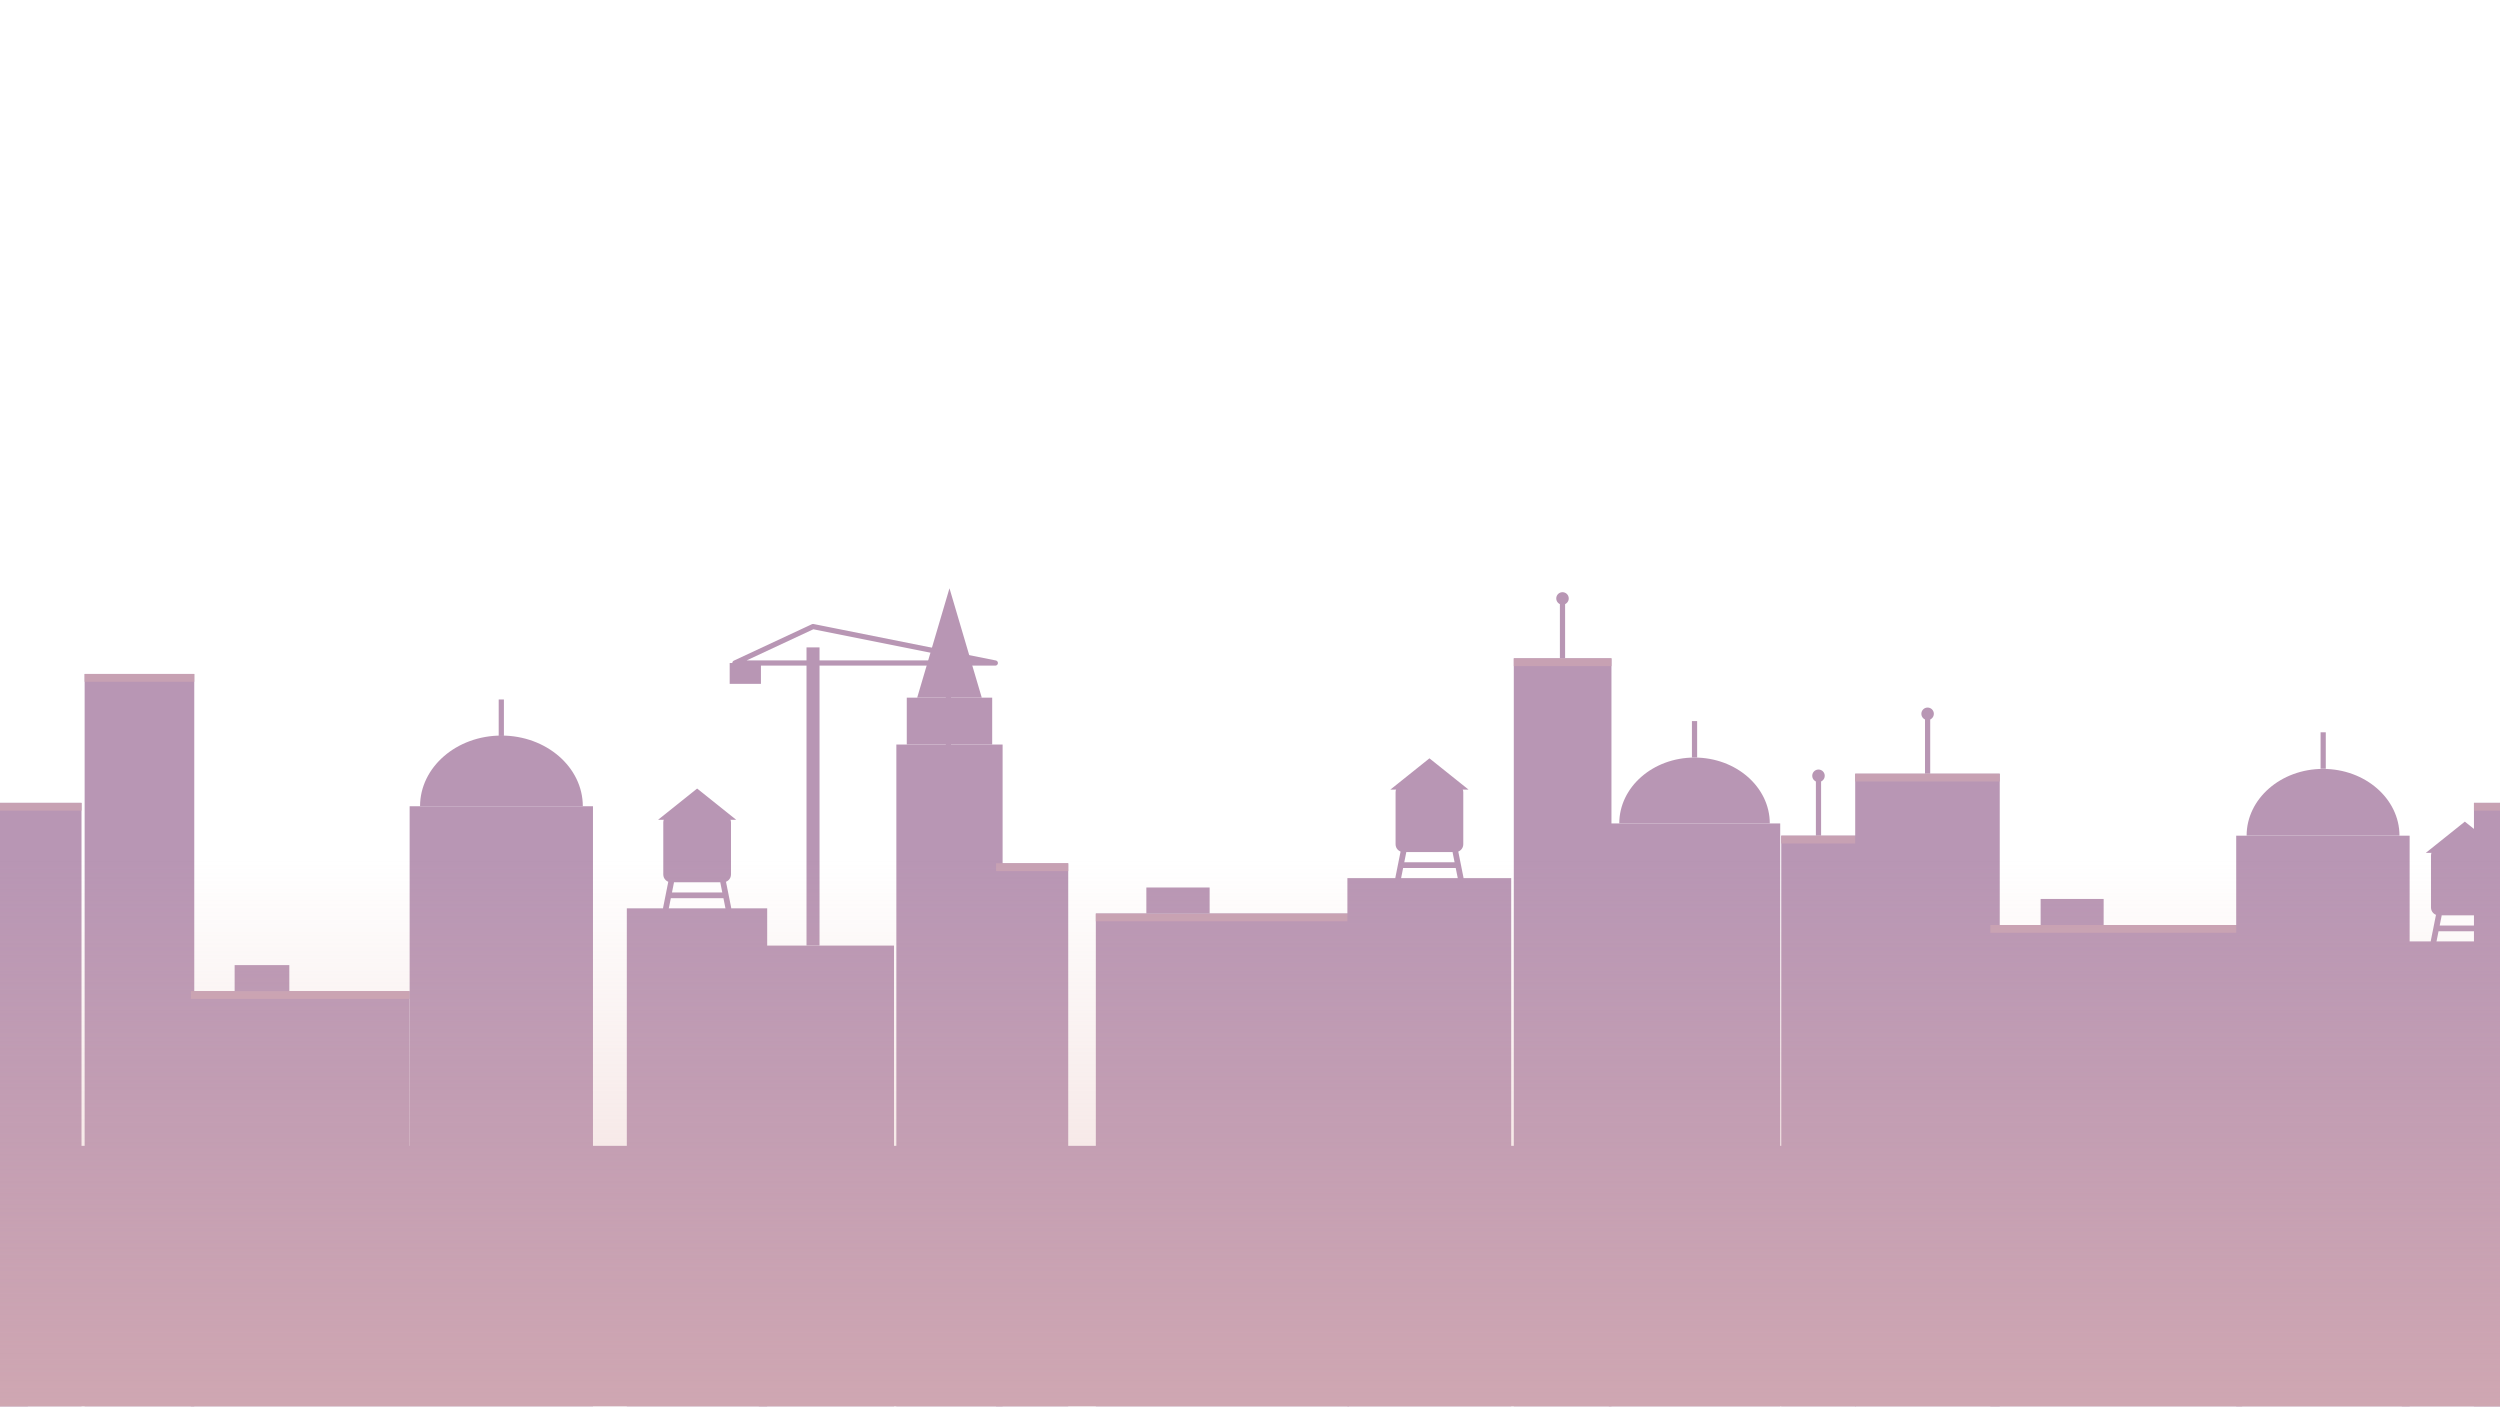
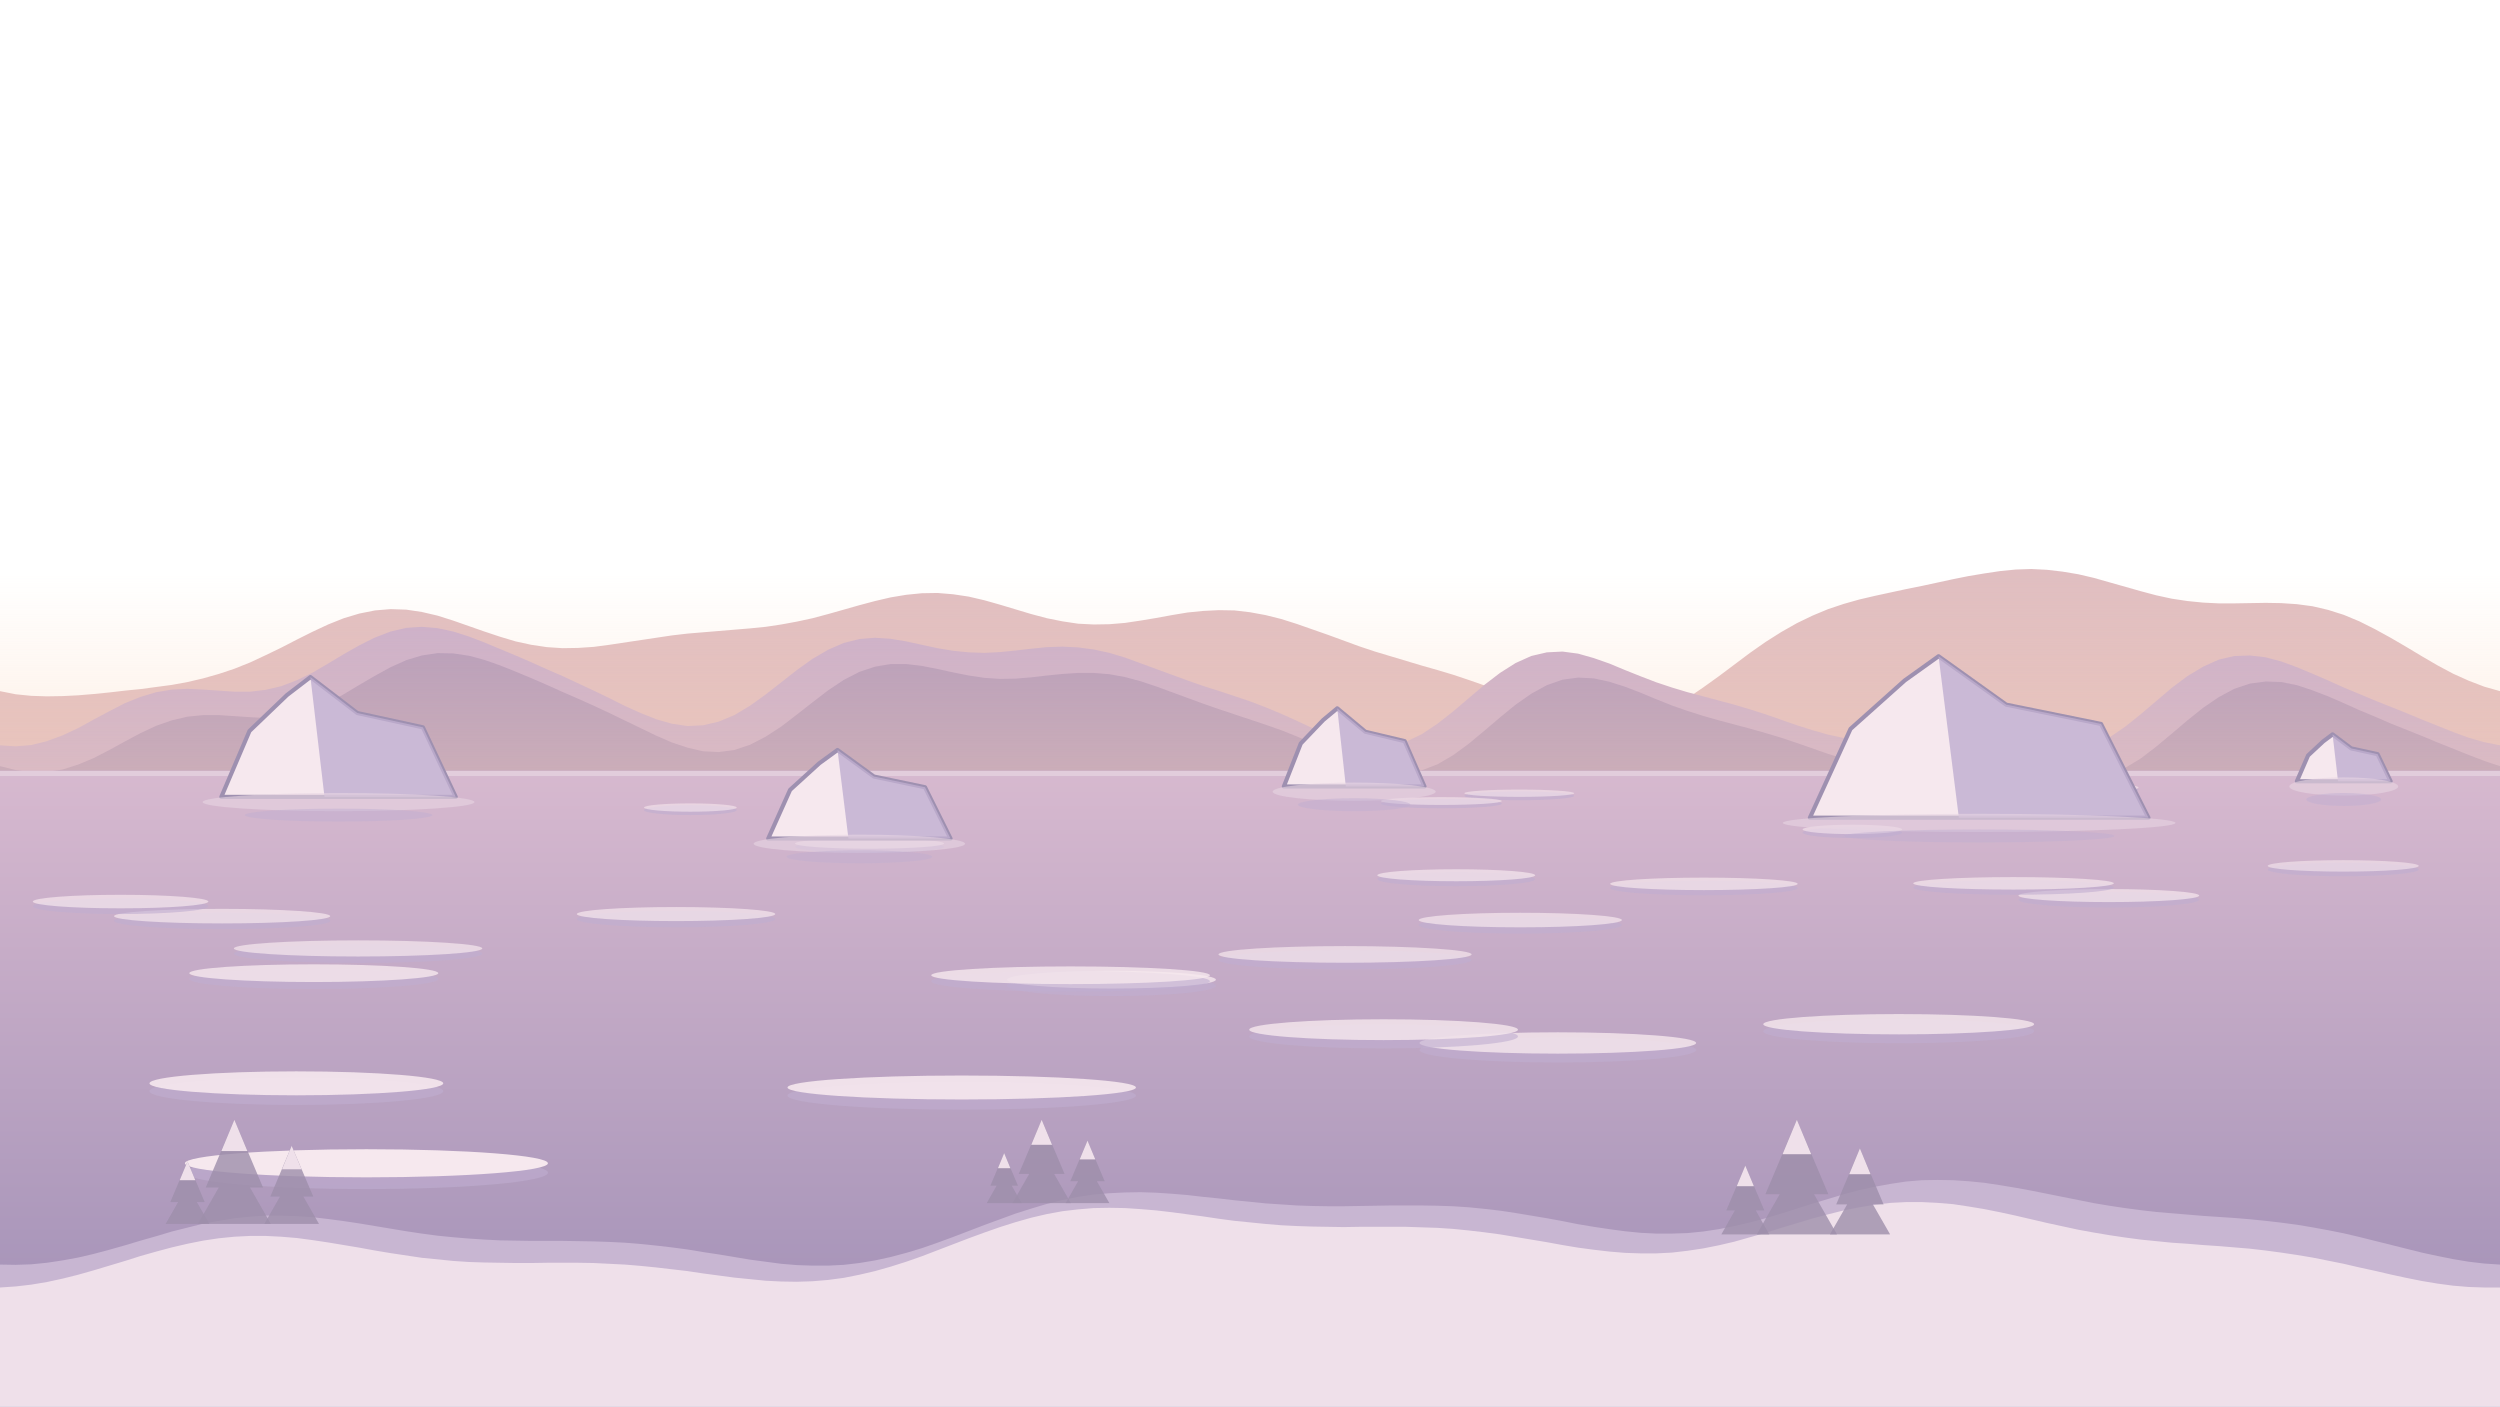
<svg xmlns="http://www.w3.org/2000/svg" width="960" height="540" viewBox="0 0 960 540">
  <defs>
-     <linearGradient id="fh" x1="0" y1="330" x2="0" y2="540" gradientUnits="userSpaceOnUse">
-       <stop offset="0" stop-color="#e2b4b0" stop-opacity="0" />
-       <stop offset="1" stop-color="#e2b4b0" stop-opacity="0.55" />
+     <linearGradient id="sea" x1="0" y1="296" x2="0" y2="540" gradientUnits="userSpaceOnUse">
+       <stop offset="0" stop-color="#d7b9cf" />
+       <stop offset="1" stop-color="#9c8cb4" />
+     </linearGradient>
+     <linearGradient id="hz" x1="0" y1="220" x2="0" y2="296" gradientUnits="userSpaceOnUse">
+       <stop offset="0" stop-color="#fbd2b4" stop-opacity="0" />
+       <stop offset="1" stop-color="#fbd2b4" stop-opacity="0.35" />
    </linearGradient>
  </defs>
-   <rect x="-10" y="308.3" width="41.3" height="231.7" fill="#b896b4" />
-   <rect x="-10" y="308.3" width="41.3" height="3" fill="#c7a1b3" />
-   <g transform="translate(960 0)">
-     <rect x="-10" y="308.3" width="41.3" height="231.7" fill="#b896b4" />
-     <rect x="-10" y="308.3" width="41.3" height="3" fill="#c7a1b3" />
-   </g>
-   <rect x="32.5" y="258.8" width="42.1" height="281.2" fill="#b896b4" />
-   <rect x="32.5" y="258.8" width="42.1" height="3" fill="#c7a1b3" />
-   <rect x="73.3" y="380.6" width="84" height="159.4" fill="#b896b4" />
-   <rect x="73.3" y="380.6" width="84" height="3" fill="#c7a1b3" />
-   <rect x="90.1" y="370.6" width="21" height="10" fill="#b896b4" />
-   <rect x="157.3" y="309.6" width="70.4" height="230.4" fill="#b896b4" />
-   <path d="M161.3 309.6A31.2 27.1 0 0 1 223.8 309.6Z" fill="#b896b4" />
-   <rect x="191.5" y="268.6" width="2" height="14" fill="#b896b4" />
-   <rect x="240.7" y="348.8" width="53.9" height="191.2" fill="#b896b4" />
-   <rect x="254.7" y="312.8" width="26" height="26" fill="#b896b4" rx="3" />
-   <path d="M252.7 314.8L267.7 302.8L282.7 314.8Z" fill="#b896b4" />
-   <path d="M257.7 338.8L255.7 348.8M277.7 338.8L279.7 348.8M256.7 343.8L278.7 343.8" fill="none" stroke="#b896b4" stroke-width="2.2" stroke-linecap="round" stroke-linejoin="round" />
-   <rect x="291.4" y="363.1" width="51.9" height="176.9" fill="#b896b4" />
-   <rect x="309.7" y="248.6" width="5" height="114.5" fill="#b896b4" />
-   <path d="M282.2 254.6L382.2 254.6M312.2 240.6L282.2 254.6M312.2 240.6L382.2 254.6M364.2 254.6L364.2 288.6" fill="none" stroke="#b896b4" stroke-width="2" stroke-linecap="round" stroke-linejoin="round" />
-   <rect x="280.2" y="254.6" width="12" height="8" fill="#b896b4" />
-   <rect x="344.2" y="285.9" width="40.8" height="254.1" fill="#b896b4" />
-   <rect x="348.2" y="267.9" width="32.8" height="18" fill="#b896b4" />
-   <path d="M352.2 267.9L364.6 225.9L377 267.9Z" fill="#b896b4" />
-   <rect x="382.5" y="331.5" width="27.7" height="208.5" fill="#b896b4" />
-   <rect x="382.5" y="331.5" width="27.7" height="3" fill="#c7a1b3" />
-   <rect x="420.8" y="350.8" width="97.2" height="189.2" fill="#b896b4" />
-   <rect x="420.8" y="350.8" width="97.2" height="3" fill="#c7a1b3" />
-   <rect x="440.2" y="340.8" width="24.3" height="10" fill="#b896b4" />
-   <rect x="517.4" y="337.2" width="62.9" height="202.8" fill="#b896b4" />
-   <rect x="535.9" y="301.2" width="26" height="26" fill="#b896b4" rx="3" />
-   <path d="M533.9 303.2L548.9 291.2L563.9 303.2Z" fill="#b896b4" />
-   <path d="M538.9 327.2L536.9 337.2M558.9 327.2L560.9 337.2M537.9 332.2L559.9 332.2" fill="none" stroke="#b896b4" stroke-width="2.2" stroke-linecap="round" stroke-linejoin="round" />
-   <rect x="581.3" y="252.8" width="37.5" height="287.2" fill="#b896b4" />
-   <rect x="599" y="230.8" width="2" height="22" fill="#b896b4" />
-   <circle cx="600" cy="229.8" r="2.4" fill="#b896b4" />
-   <rect x="581.3" y="252.8" width="37.5" height="3" fill="#c7a1b3" />
-   <rect x="617.8" y="316.2" width="65.8" height="223.8" fill="#b896b4" />
-   <path d="M621.8 316.2A28.9 25.3 0 0 1 679.6 316.2Z" fill="#b896b4" />
-   <rect x="649.7" y="276.9" width="2" height="14" fill="#b896b4" />
-   <rect x="684" y="320.9" width="28.7" height="219.1" fill="#b896b4" />
-   <rect x="697.3" y="298.9" width="2" height="22" fill="#b896b4" />
-   <circle cx="698.3" cy="297.9" r="2.4" fill="#b896b4" />
-   <rect x="684" y="320.9" width="28.7" height="3" fill="#c7a1b3" />
-   <rect x="712.4" y="297.1" width="55.5" height="242.9" fill="#b896b4" />
-   <rect x="739.2" y="275.1" width="2" height="22" fill="#b896b4" />
-   <circle cx="740.2" cy="274.1" r="2.4" fill="#b896b4" />
-   <rect x="712.4" y="297.1" width="55.5" height="3" fill="#c7a1b3" />
-   <rect x="764.3" y="355.2" width="96.7" height="184.8" fill="#b896b4" />
-   <rect x="764.3" y="355.2" width="96.7" height="3" fill="#c7a1b3" />
-   <rect x="783.6" y="345.2" width="24.2" height="10" fill="#b896b4" />
-   <rect x="858.7" y="320.9" width="66.6" height="219.1" fill="#b896b4" />
-   <path d="M862.7 320.9A29.3 25.6 0 0 1 921.4 320.9Z" fill="#b896b4" />
-   <rect x="891.1" y="281.2" width="2" height="14" fill="#b896b4" />
-   <rect x="922.3" y="361.5" width="48.4" height="178.5" fill="#b896b4" />
-   <rect x="933.5" y="325.5" width="26" height="26" fill="#b896b4" rx="3" />
-   <path d="M931.5 327.5L946.5 315.5L961.5 327.5Z" fill="#b896b4" />
-   <path d="M936.5 351.5L934.5 361.5M956.5 351.5L958.5 361.5M935.5 356.5L957.5 356.5" fill="none" stroke="#b896b4" stroke-width="2.2" stroke-linecap="round" stroke-linejoin="round" />
-   <g transform="translate(-960 0)">
-     <rect x="922.3" y="361.5" width="48.4" height="178.5" fill="#b896b4" />
-     <rect x="933.5" y="325.5" width="26" height="26" fill="#b896b4" rx="3" />
-     <path d="M931.5 327.5L946.5 315.5L961.5 327.5Z" fill="#b896b4" />
-     <path d="M936.5 351.5L934.5 361.5M956.5 351.5L958.5 361.5M935.5 356.5L957.5 356.5" fill="none" stroke="#b896b4" stroke-width="2.2" stroke-linecap="round" stroke-linejoin="round" />
-   </g>
-   <rect x="0" y="440" width="960" height="100" fill="#b896b4" />
-   <rect x="0" y="330" width="960" height="210" fill="url(#fh)" />
+   <path d="M0 298L0 265.4L6 266.6L12 267.2L18 267.4L24 267.3L30 267L36 266.5L42 265.9L48 265.2L54 264.6L60 263.8L66 263L72 261.9L78 260.5L84 258.8L90 256.8L96 254.4L102 251.6L108 248.7L114 245.6L120 242.6L126 239.8L132 237.4L138 235.6L144 234.4L150 233.9L156 234.1L162 235L168 236.4L174 238.3L180 240.4L186 242.5L192 244.5L198 246.3L204 247.6L210 248.5L216 248.9L222 248.8L228 248.4L234 247.6L240 246.7L246 245.8L252 244.9L258 244L264 243.3L270 242.8L276 242.3L282 241.8L288 241.3L294 240.7L300 239.8L306 238.7L312 237.4L318 235.8L324 234.1L330 232.4L336 230.8L342 229.4L348 228.4L354 227.8L360 227.7L366 228.2L372 229.1L378 230.5L384 232.2L390 234L396 235.8L402 237.4L408 238.6L414 239.5L420 239.8L426 239.7L432 239.2L438 238.3L444 237.3L450 236.2L456 235.2L462 234.6L468 234.3L474 234.4L480 235.1L486 236.2L492 237.7L498 239.6L504 241.7L510 243.8L516 246L522 248.2L528 250.2L534 252L540 253.8L546 255.6L552 257.3L558 259.1L564 261.1L570 263.2L576 265.5L582 268L588 270.4L594 272.8L600 274.9L606 276.6L612 277.7L618 278.2L624 277.8L630 276.6L636 274.5L642 271.6L648 268.1L654 264L660 259.7L666 255.2L672 250.7L678 246.5L684 242.7L690 239.3L696 236.4L702 233.9L708 231.9L714 230.2L720 228.8L726 227.5L732 226.2L738 225L744 223.7L750 222.4L756 221.2L762 220.2L768 219.3L774 218.7L780 218.5L786 218.8L792 219.5L798 220.5L804 221.9L810 223.6L816 225.3L822 227L828 228.6L834 229.9L840 230.8L846 231.4L852 231.7L858 231.7L864 231.6L870 231.5L876 231.6L882 232L888 232.8L894 234.2L900 236.1L906 238.6L912 241.6L918 244.9L924 248.4L930 252L936 255.5L942 258.7L948 261.4L954 263.7L960 265.4L960 298Z" fill="#e0bec1" />
+   <path d="M0 298L0 286.2L6 286.6L12 286.1L18 284.6L24 282.4L30 279.6L36 276.3L42 273.1L48 270L54 267.6L60 265.8L66 264.8L72 264.5L78 264.8L84 265.2L90 265.6L96 265.6L102 264.9L108 263.5L114 261.2L120 258.3L126 254.8L132 251.2L138 247.8L144 244.8L150 242.5L156 241.1L162 240.7L168 241.2L174 242.5L180 244.4L186 246.7L192 249.2L198 251.7L204 254.3L210 257L216 259.6L222 262.4L228 265.2L234 268.1L240 271.1L246 273.8L252 276.2L258 277.9L264 278.8L270 278.5L276 277.1L282 274.6L288 271L294 266.7L300 262L306 257.3L312 253L318 249.5L324 246.9L330 245.4L336 244.9L342 245.3L348 246.3L354 247.6L360 248.9L366 249.9L372 250.5L378 250.7L384 250.4L390 249.8L396 249.1L402 248.5L408 248.3L414 248.6L420 249.4L426 250.7L432 252.5L438 254.7L444 256.9L450 259.1L456 261.3L462 263.4L468 265.3L474 267.3L480 269.3L486 271.6L492 274.1L498 276.8L504 279.6L510 282.2L516 284.6L522 286.2L528 287L534 286.5L540 284.8L546 281.9L552 277.9L558 273.2L564 268.1L570 263L576 258.4L582 254.6L588 251.9L594 250.5L600 250.2L606 251L612 252.7L618 254.8L624 257.3L630 259.7L636 262L642 264L648 265.8L654 267.4L660 269L666 270.6L672 272.4L678 274.3L684 276.4L690 278.5L696 280.4L702 282.1L708 283.4L714 284.1L720 284.4L726 284.3L732 283.9L738 283.5L744 283.2L750 283.3L756 283.8L762 284.7L768 286L774 287.4L780 288.6L786 289.4L792 289.4L798 288.5L804 286.4L810 283.2L816 279.1L822 274.3L828 269.2L834 264.1L840 259.6L846 256L852 253.3L858 251.9L864 251.7L870 252.4L876 254L882 256.2L888 258.7L894 261.3L900 264L906 266.5L912 269L918 271.4L924 273.8L930 276.3L936 278.7L942 281.1L948 283.3L954 285L960 286.2L960 298Z" fill="#c9aecb" />
+   <path d="M0 298L0 294.2L6 295.7L12 296.5L18 296.4L24 295.5L30 293.6L36 291.1L42 288L48 284.7L54 281.5L60 278.7L66 276.6L72 275.2L78 274.6L84 274.6L90 275L96 275.4L102 275.7L108 275.4L114 274.3L120 272.5L126 269.8L132 266.6L138 263L144 259.5L150 256.2L156 253.5L162 251.7L168 250.8L174 250.9L180 251.8L186 253.4L192 255.5L198 257.9L204 260.4L210 263L216 265.7L222 268.3L228 271L234 273.8L240 276.7L246 279.6L252 282.5L258 285.1L264 287.1L270 288.5L276 288.8L282 288L288 286L294 282.9L300 279L306 274.4L312 269.7L318 265.1L324 261.1L330 258L336 256L342 255L348 255L354 255.7L360 256.9L366 258.2L372 259.4L378 260.3L384 260.7L390 260.6L396 260.1L402 259.4L408 258.8L414 258.4L420 258.4L426 258.9L432 260L438 261.6L444 263.6L450 265.8L456 268L462 270.2L468 272.3L474 274.3L480 276.3L486 278.3L492 280.4L498 282.8L504 285.4L510 288.2L516 290.9L522 293.5L528 295.5L534 296.7L540 296.9L546 295.8L552 293.5L558 290L564 285.6L570 280.6L576 275.5L582 270.6L588 266.4L594 263.1L600 261L606 260.2L612 260.5L618 261.8L624 263.7L630 266L636 268.5L642 270.9L648 273L654 274.9L660 276.6L666 278.2L672 279.8L678 281.5L684 283.3L690 285.3L696 287.4L702 289.5L708 291.3L714 292.8L720 293.8L726 294.3L732 294.4L738 294.1L744 293.7L750 293.3L756 293.2L762 293.4L768 294.2L774 295.3L780 296.7L786 298L792 299.1L798 299.5L804 299.1L810 297.6L816 294.9L822 291.3L828 286.7L834 281.7L840 276.6L846 271.8L852 267.7L858 264.5L864 262.5L870 261.7L876 261.9L882 263.1L888 265.1L894 267.4L900 270L906 272.7L912 275.2L918 277.8L924 280.2L930 282.6L936 285.1L942 287.5L948 289.9L954 292.2L960 294.2L960 298Z" fill="#a991b6" opacity="0.75" />
+   <rect x="0" y="220" width="960" height="76" fill="url(#hz)" />
+   <rect x="0" y="296" width="960" height="244" fill="url(#sea)" />
+   <rect x="0" y="296" width="960" height="2" fill="#e5d2e0" opacity="0.8" />
+   <ellipse cx="583.8" cy="355.2" rx="39" ry="3.3" fill="#bfaed0" opacity="0.6" />
+   <ellipse cx="583.8" cy="353.3" rx="39" ry="2.8" fill="#f6e8ee" opacity="0.7" />
+   <ellipse cx="516.5" cy="368.6" rx="48.6" ry="3.7" fill="#bfaed0" opacity="0.6" />
+   <ellipse cx="516.5" cy="366.5" rx="48.6" ry="3.2" fill="#f6e8ee" opacity="0.7" />
+   <ellipse cx="583.4" cy="305.6" rx="21.1" ry="1.7" fill="#bfaed0" opacity="0.6" />
+   <ellipse cx="583.4" cy="304.6" rx="21.1" ry="1.4" fill="#f6e8ee" opacity="0.6" />
+   <ellipse cx="809.8" cy="345.5" rx="34.7" ry="3" fill="#bfaed0" opacity="0.6" />
+   <ellipse cx="809.8" cy="343.9" rx="34.7" ry="2.5" fill="#f6e8ee" opacity="0.7" />
+   <ellipse cx="654.3" cy="341" rx="36" ry="2.8" fill="#bfaed0" opacity="0.6" />
+   <ellipse cx="654.3" cy="339.4" rx="36" ry="2.4" fill="#f6e8ee" opacity="0.7" />
+   <ellipse cx="265.1" cy="311.1" rx="17.8" ry="1.9" fill="#bfaed0" opacity="0.6" />
+   <ellipse cx="265.1" cy="310.1" rx="17.8" ry="1.6" fill="#f6e8ee" opacity="0.6" />
+   <ellipse cx="559.2" cy="337.6" rx="30.3" ry="2.7" fill="#bfaed0" opacity="0.6" />
+   <ellipse cx="559.2" cy="336.1" rx="30.3" ry="2.3" fill="#f6e8ee" opacity="0.7" />
+   <ellipse cx="553.5" cy="308.6" rx="23.2" ry="1.8" fill="#bfaed0" opacity="0.6" />
+   <ellipse cx="553.5" cy="307.6" rx="23.2" ry="1.5" fill="#f6e8ee" opacity="0.6" />
+   <ellipse cx="773.2" cy="340.8" rx="38.5" ry="2.8" fill="#bfaed0" opacity="0.6" />
+   <ellipse cx="773.2" cy="339.2" rx="38.5" ry="2.4" fill="#f6e8ee" opacity="0.7" />
+   <ellipse cx="598.2" cy="403.2" rx="53.1" ry="4.8" fill="#bfaed0" opacity="0.6" />
+   <ellipse cx="598.2" cy="400.5" rx="53.1" ry="4.1" fill="#f6e8ee" opacity="0.8" />
+   <ellipse cx="711.3" cy="319.7" rx="19.1" ry="2.1" fill="#bfaed0" opacity="0.6" />
+   <ellipse cx="711.3" cy="318.5" rx="19.1" ry="1.8" fill="#f6e8ee" opacity="0.6" />
+   <ellipse cx="140.7" cy="450.3" rx="69.7" ry="6.3" fill="#bfaed0" opacity="0.6" />
+   <ellipse cx="140.7" cy="446.7" rx="69.7" ry="5.4" fill="#f6e8ee" opacity="1" />
+   <ellipse cx="531.3" cy="398" rx="51.6" ry="4.6" fill="#bfaed0" opacity="0.6" />
+   <ellipse cx="531.3" cy="395.4" rx="51.6" ry="4" fill="#f6e8ee" opacity="0.8" />
+   <ellipse cx="137.5" cy="366.2" rx="47.7" ry="3.6" fill="#bfaed0" opacity="0.6" />
+   <ellipse cx="137.5" cy="364.2" rx="47.7" ry="3.1" fill="#f6e8ee" opacity="0.7" />
+   <ellipse cx="369.3" cy="420.7" rx="66.9" ry="5.4" fill="#bfaed0" opacity="0.6" />
+   <ellipse cx="369.3" cy="417.6" rx="66.9" ry="4.6" fill="#f6e8ee" opacity="0.9" />
+   <ellipse cx="807.7" cy="303.3" rx="13.5" ry="1.6" fill="#bfaed0" opacity="0.6" />
+   <ellipse cx="807.7" cy="302.4" rx="13.5" ry="1.4" fill="#f6e8ee" opacity="0.6" />
+   <ellipse cx="259.6" cy="352.9" rx="38.1" ry="3.2" fill="#bfaed0" opacity="0.6" />
+   <ellipse cx="259.6" cy="351" rx="38.1" ry="2.7" fill="#f6e8ee" opacity="0.7" />
+   <ellipse cx="85.3" cy="353.6" rx="41.5" ry="3.2" fill="#bfaed0" opacity="0.6" />
+   <ellipse cx="85.3" cy="351.8" rx="41.5" ry="2.8" fill="#f6e8ee" opacity="0.7" />
+   <ellipse cx="426.8" cy="378.5" rx="40.1" ry="4" fill="#bfaed0" opacity="0.6" />
+   <ellipse cx="426.8" cy="376.2" rx="40.1" ry="3.4" fill="#f6e8ee" opacity="0.8" />
+   <ellipse cx="411.1" cy="376.8" rx="53.5" ry="4" fill="#bfaed0" opacity="0.6" />
+   <ellipse cx="411.1" cy="374.5" rx="53.5" ry="3.4" fill="#f6e8ee" opacity="0.8" />
+   <ellipse cx="46.3" cy="348" rx="33.7" ry="3" fill="#bfaed0" opacity="0.6" />
+   <ellipse cx="46.3" cy="346.2" rx="33.7" ry="2.6" fill="#f6e8ee" opacity="0.7" />
+   <ellipse cx="729.1" cy="396" rx="52" ry="4.6" fill="#bfaed0" opacity="0.6" />
+   <ellipse cx="729.1" cy="393.3" rx="52" ry="3.9" fill="#f6e8ee" opacity="0.8" />
+   <ellipse cx="333.9" cy="325.2" rx="28.6" ry="2.3" fill="#bfaed0" opacity="0.6" />
+   <ellipse cx="333.9" cy="323.9" rx="28.6" ry="2" fill="#f6e8ee" opacity="0.6" />
+   <ellipse cx="113.8" cy="419" rx="56.4" ry="5.3" fill="#bfaed0" opacity="0.6" />
+   <ellipse cx="113.8" cy="416" rx="56.4" ry="4.6" fill="#f6e8ee" opacity="0.9" />
+   <ellipse cx="120.5" cy="375.9" rx="47.8" ry="3.9" fill="#bfaed0" opacity="0.6" />
+   <ellipse cx="120.5" cy="373.7" rx="47.8" ry="3.4" fill="#f6e8ee" opacity="0.8" />
+   <ellipse cx="899.8" cy="333.9" rx="29" ry="2.6" fill="#bfaed0" opacity="0.6" />
+   <ellipse cx="899.8" cy="332.5" rx="29" ry="2.2" fill="#f6e8ee" opacity="0.6" />
+   <path d="M85 306L95.8 280.7L110.2 266.9L119.2 260L137.2 273.8L162.4 279.3L175 306Z" fill="#f6e8ee" stroke="#9e90b0" stroke-width="1.6" stroke-linejoin="round" stroke-linecap="round" />
+   <path d="M119.2 260L137.2 273.8L162.4 279.3L175 306L124.6 306Z" fill="#bfaed0" opacity="0.8" />
+   <ellipse cx="130" cy="308" rx="52.2" ry="3.5" fill="#e7d5e2" opacity="0.6" />
+   <ellipse cx="130" cy="313" rx="36" ry="2.5" fill="#bfaed0" opacity="0.45" />
+   <path d="M493 302L499.5 285.5L508.1 276.5L513.5 272L524.3 281L539.4 284.6L547 302Z" fill="#f6e8ee" stroke="#9e90b0" stroke-width="1.6" stroke-linejoin="round" stroke-linecap="round" />
+   <path d="M513.5 272L524.3 281L539.4 284.6L547 302L516.8 302Z" fill="#bfaed0" opacity="0.8" />
+   <ellipse cx="520" cy="304" rx="31.3" ry="3.5" fill="#e7d5e2" opacity="0.6" />
+   <ellipse cx="520" cy="309" rx="21.6" ry="2.5" fill="#bfaed0" opacity="0.45" />
+   <path d="M695 314L710.6 279.9L731.4 261.3L744.4 252L770.4 270.6L806.8 278L825 314Z" fill="#f6e8ee" stroke="#9e90b0" stroke-width="1.6" stroke-linejoin="round" stroke-linecap="round" />
+   <path d="M744.4 252L770.4 270.6L806.8 278L825 314L752.2 314Z" fill="#bfaed0" opacity="0.8" />
+   <ellipse cx="760" cy="316" rx="75.4" ry="3.5" fill="#e7d5e2" opacity="0.6" />
+   <ellipse cx="760" cy="321" rx="52" ry="2.5" fill="#bfaed0" opacity="0.45" />
+   <path d="M882 300L886.3 290.1L892.1 284.7L895.7 282L902.9 287.4L913 289.6L918 300Z" fill="#f6e8ee" stroke="#9e90b0" stroke-width="1.6" stroke-linejoin="round" stroke-linecap="round" />
+   <path d="M895.7 282L902.9 287.4L913 289.6L918 300L897.8 300Z" fill="#bfaed0" opacity="0.8" />
+   <ellipse cx="900" cy="302" rx="20.9" ry="3.5" fill="#e7d5e2" opacity="0.6" />
+   <ellipse cx="900" cy="307" rx="14.4" ry="2.5" fill="#bfaed0" opacity="0.45" />
+   <path d="M295 322L303.4 303.3L314.6 293.1L321.6 288L335.6 298.2L355.2 302.3L365 322Z" fill="#f6e8ee" stroke="#9e90b0" stroke-width="1.6" stroke-linejoin="round" stroke-linecap="round" />
+   <path d="M321.6 288L335.6 298.2L355.2 302.3L365 322L325.8 322Z" fill="#bfaed0" opacity="0.8" />
+   <ellipse cx="330" cy="324" rx="40.6" ry="3.5" fill="#e7d5e2" opacity="0.6" />
+   <ellipse cx="330" cy="329" rx="28" ry="2.5" fill="#bfaed0" opacity="0.45" />
+   <path d="M0 540L0 485.6L6 485.7L12 485.5L18 484.9L24 484L30 482.9L36 481.5L42 479.9L48 478.2L54 476.4L60 474.7L66 472.9L72 471.4L78 469.9L84 468.8L90 467.8L96 467.2L102 466.8L108 466.8L114 467L120 467.4L126 468.1L132 468.9L138 469.8L144 470.8L150 471.8L156 472.8L162 473.7L168 474.5L174 475.1L180 475.6L186 476L192 476.3L198 476.4L204 476.5L210 476.5L216 476.5L222 476.6L228 476.7L234 476.9L240 477.2L246 477.7L252 478.3L258 479L264 479.8L270 480.8L276 481.7L282 482.7L288 483.7L294 484.5L300 485.3L306 485.8L312 486L318 486L324 485.7L330 485L336 484L342 482.7L348 481.1L354 479.3L360 477.2L366 475L372 472.7L378 470.4L384 468.2L390 466L396 464.1L402 462.3L408 460.8L414 459.6L420 458.7L426 458.2L432 457.9L438 457.8L444 458L450 458.4L456 458.9L462 459.6L468 460.2L474 460.9L480 461.5L486 462.1L492 462.5L498 462.9L504 463.1L510 463.2L516 463.2L522 463.1L528 463L534 462.9L540 462.9L546 462.9L552 463L558 463.2L564 463.6L570 464.2L576 464.9L582 465.8L588 466.8L594 467.8L600 468.9L606 470.1L612 471.1L618 472L624 472.8L630 473.4L636 473.7L642 473.7L648 473.5L654 472.9L660 472L666 470.8L672 469.4L678 467.8L684 466L690 464.1L696 462.2L702 460.4L708 458.6L714 457L720 455.7L726 454.6L732 453.7L738 453.2L744 453.1L750 453.2L756 453.6L762 454.2L768 455.1L774 456.1L780 457.2L786 458.4L792 459.6L798 460.8L804 462L810 463L816 463.9L822 464.7L828 465.4L834 465.9L840 466.4L846 466.9L852 467.3L858 467.7L864 468.2L870 468.8L876 469.5L882 470.3L888 471.3L894 472.4L900 473.6L906 475L912 476.5L918 478L924 479.5L930 481L936 482.3L942 483.5L948 484.5L954 485.2L960 485.6L960 540Z" fill="#c8b6d2" />
+   <path d="M0 540L0 494.4L6 494L12 493.3L18 492.3L24 491L30 489.5L36 487.8L42 486L48 484.2L54 482.3L60 480.6L66 479L72 477.6L78 476.4L84 475.5L90 474.9L96 474.6L102 474.6L108 474.9L114 475.4L120 476.2L126 477.1L132 478.1L138 479.1L144 480.2L150 481.2L156 482.1L162 483L168 483.6L174 484.2L180 484.6L186 484.8L192 484.9L198 485L204 485L210 484.9L216 484.9L222 484.9L228 485L234 485.3L240 485.6L246 486.1L252 486.7L258 487.4L264 488.1L270 489L276 489.8L282 490.6L288 491.2L294 491.8L300 492.1L306 492.2L312 492L318 491.5L324 490.7L330 489.5L336 488.1L342 486.4L348 484.5L354 482.4L360 480.1L366 477.8L372 475.5L378 473.3L384 471.2L390 469.3L396 467.6L402 466.2L408 465.1L414 464.4L420 463.9L426 463.8L432 463.9L438 464.3L444 464.8L450 465.5L456 466.3L462 467.1L468 468L474 468.8L480 469.4L486 470L492 470.5L498 470.8L504 471L510 471.1L516 471.2L522 471.1L528 471.1L534 471.1L540 471.1L546 471.3L552 471.5L558 471.9L564 472.5L570 473.2L576 474L582 475L588 476L594 477L600 478.1L606 479.1L612 479.9L618 480.6L624 481.1L630 481.3L636 481.3L642 481L648 480.3L654 479.4L660 478.2L666 476.8L672 475.1L678 473.4L684 471.5L690 469.7L696 467.9L702 466.3L708 464.8L714 463.6L720 462.6L726 461.9L732 461.6L738 461.6L744 461.9L750 462.4L756 463.3L762 464.3L768 465.5L774 466.8L780 468.2L786 469.6L792 470.9L798 472.2L804 473.3L810 474.3L816 475.2L822 476L828 476.6L834 477.2L840 477.6L846 478.1L852 478.5L858 479L864 479.5L870 480.2L876 481L882 481.9L888 482.9L894 484.1L900 485.3L906 486.7L912 488L918 489.4L924 490.7L930 491.9L936 492.9L942 493.7L948 494.2L954 494.4L960 494.4L960 540Z" fill="#efe0ea" />
+   <path d="M90 430L101 456L96 456L104 470L76 470L84 456L79 456Z" fill="#9d8eaa" opacity="0.8" />
+   <path d="M90 430L95 442L85 442Z" fill="#efe0ea" />
+   <path d="M112 440L120.3 459.5L116.5 459.5L122.5 470L101.5 470L107.5 459.5L103.8 459.5Z" fill="#9d8eaa" opacity="0.8" />
+   <path d="M112 440L115.8 449L108.3 449Z" fill="#efe0ea" />
+   <path d="M72 446L78.6 461.6L75.6 461.6L80.4 470L63.6 470L68.4 461.6L65.4 461.6Z" fill="#9d8eaa" opacity="0.8" />
+   <path d="M72 446L75 453.2L69 453.2Z" fill="#efe0ea" />
+   <path d="M400 430L408.8 450.8L404.8 450.8L411.2 462L388.8 462L395.2 450.8L391.2 450.8Z" fill="#9d8eaa" opacity="0.8" />
+   <path d="M400 430L404 439.6L396 439.6Z" fill="#efe0ea" />
+   <path d="M417.6 438L424.2 453.6L421.2 453.6L426 462L409.2 462L414 453.6L411 453.6Z" fill="#9d8eaa" opacity="0.8" />
+   <path d="M417.6 438L420.6 445.2L414.6 445.2Z" fill="#efe0ea" />
+   <path d="M385.6 442.8L390.9 455.3L388.5 455.3L392.3 462L378.9 462L382.7 455.3L380.3 455.3Z" fill="#9d8eaa" opacity="0.8" />
+   <path d="M385.6 442.8L388 448.6L383.2 448.6Z" fill="#efe0ea" />
+   <path d="M690 430L702.1 458.6L696.6 458.6L705.4 474L674.6 474L683.4 458.6L677.9 458.6Z" fill="#9d8eaa" opacity="0.8" />
+   <path d="M690 430L695.5 443.2L684.5 443.2Z" fill="#efe0ea" />
+   <path d="M714.2 441L723.3 462.5L719.2 462.5L725.8 474L702.7 474L709.3 462.5L705.1 462.5Z" fill="#9d8eaa" opacity="0.8" />
+   <path d="M714.2 441L718.3 450.9L710.1 450.9Z" fill="#efe0ea" />
+   <path d="M670.2 447.6L677.5 464.8L674.2 464.8L679.4 474L661 474L666.2 464.8L662.9 464.8Z" fill="#9d8eaa" opacity="0.8" />
+   <path d="M670.2 447.6L673.5 455.5L666.9 455.5Z" fill="#efe0ea" />
</svg>
